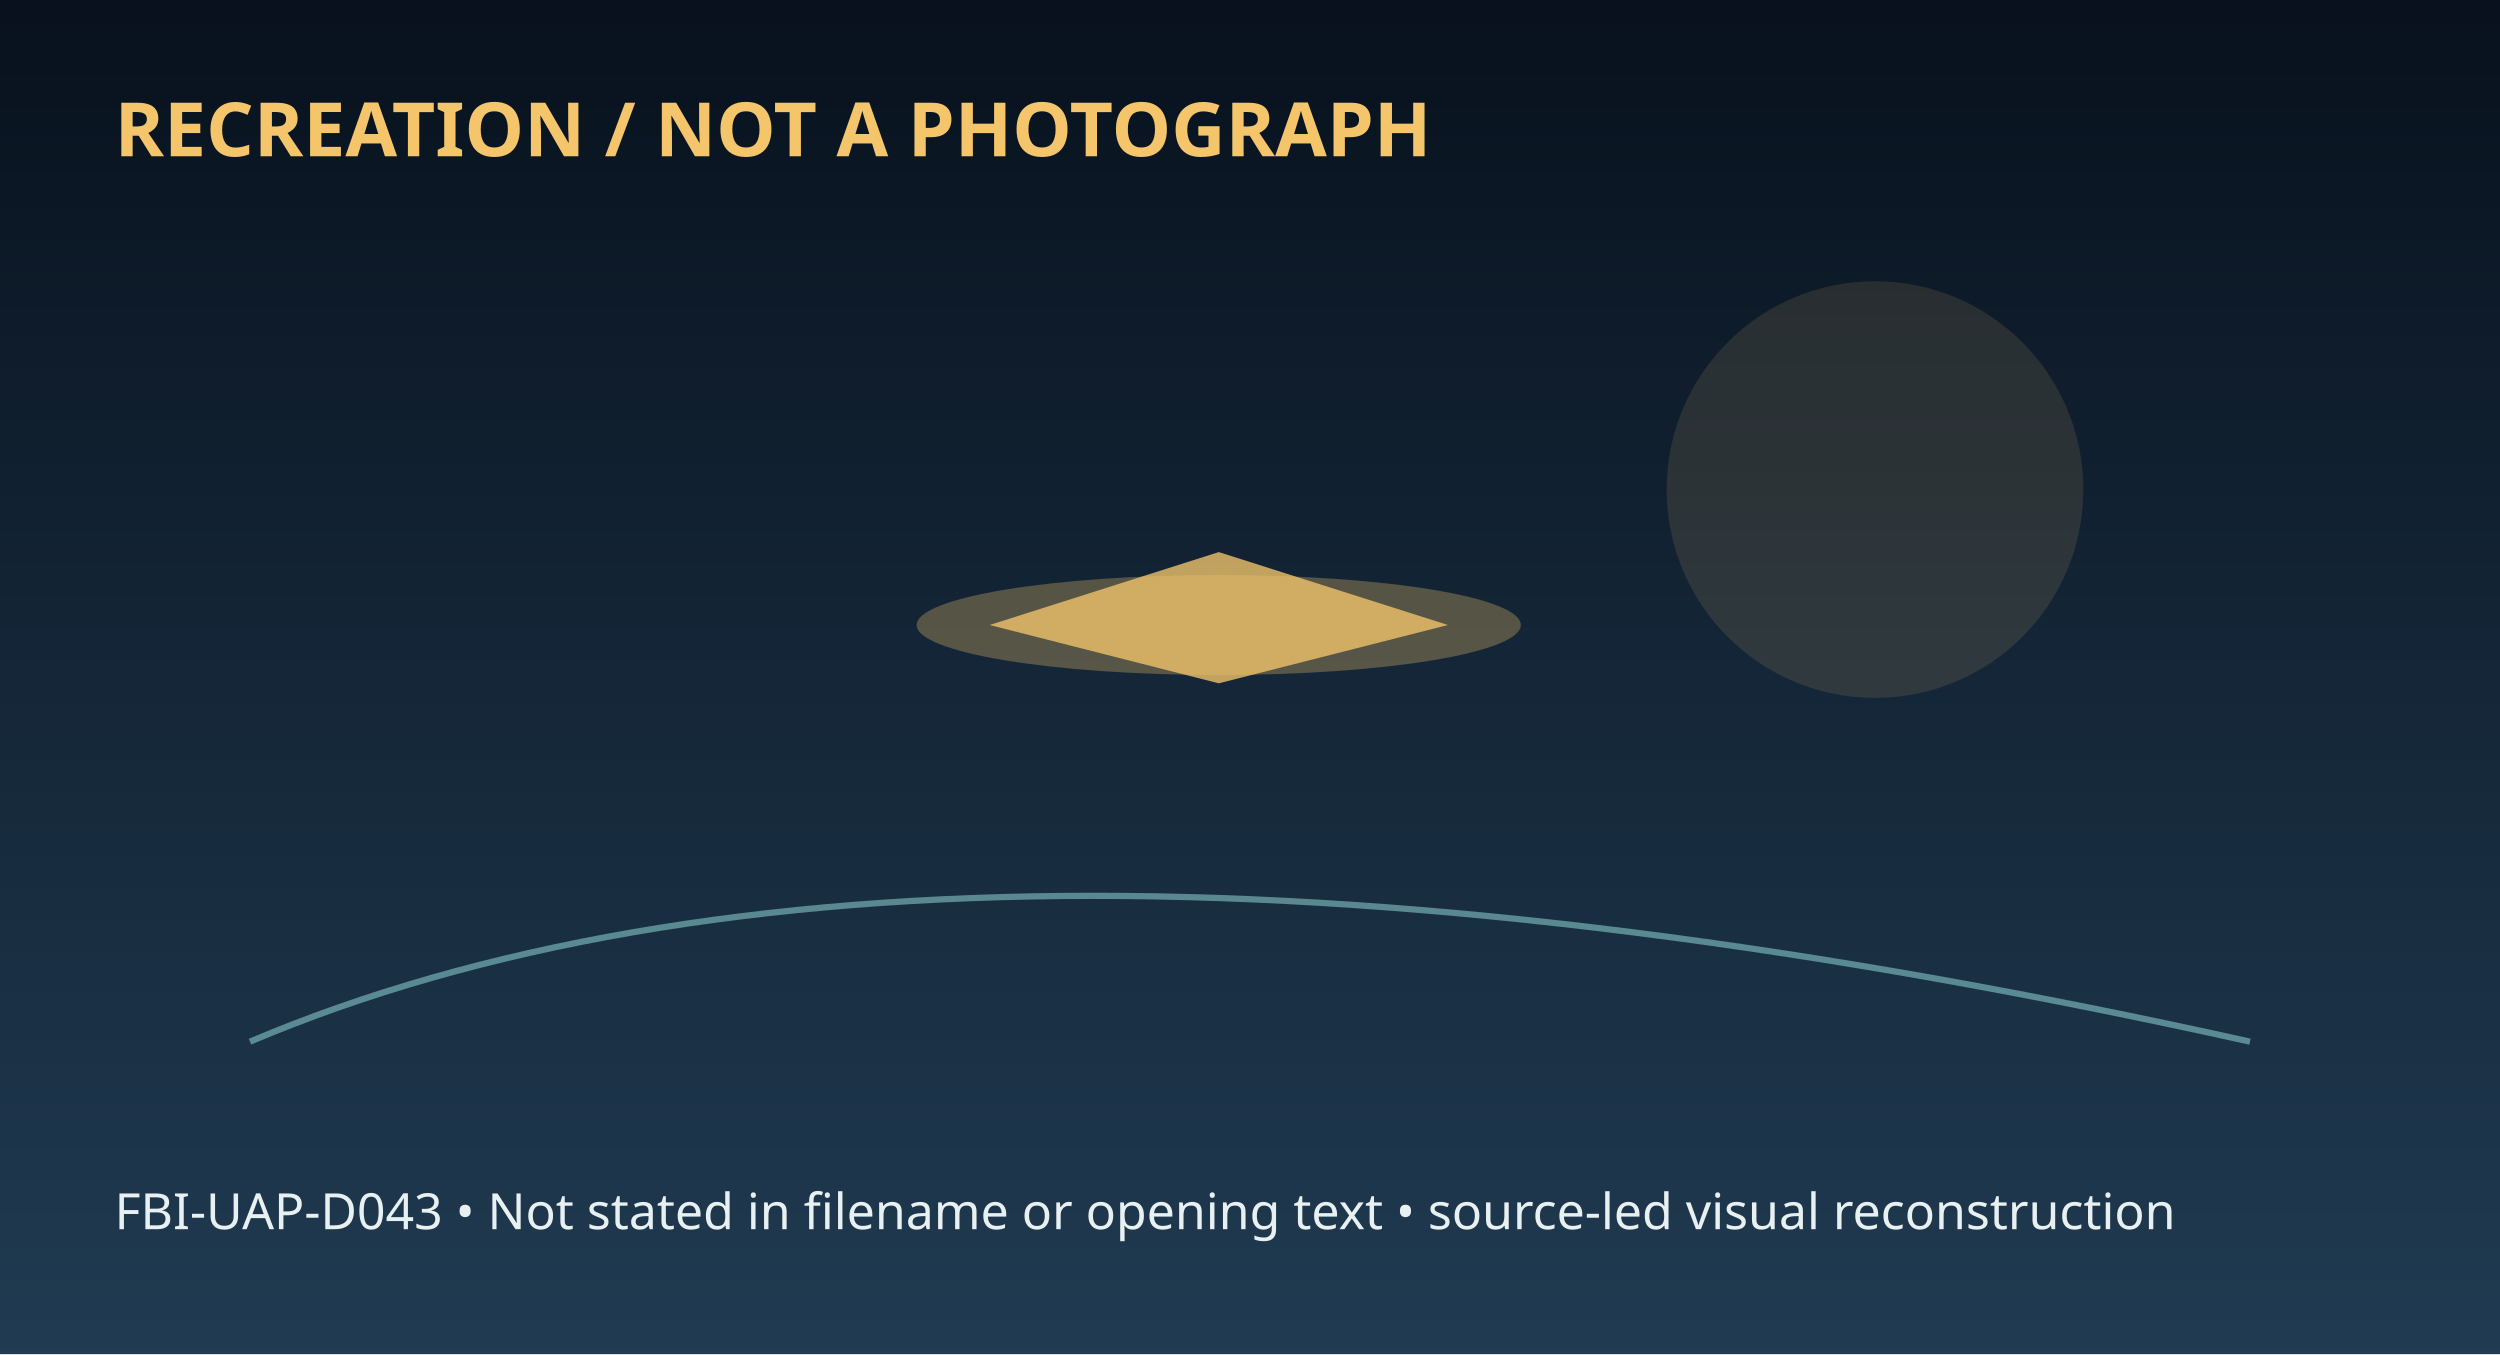
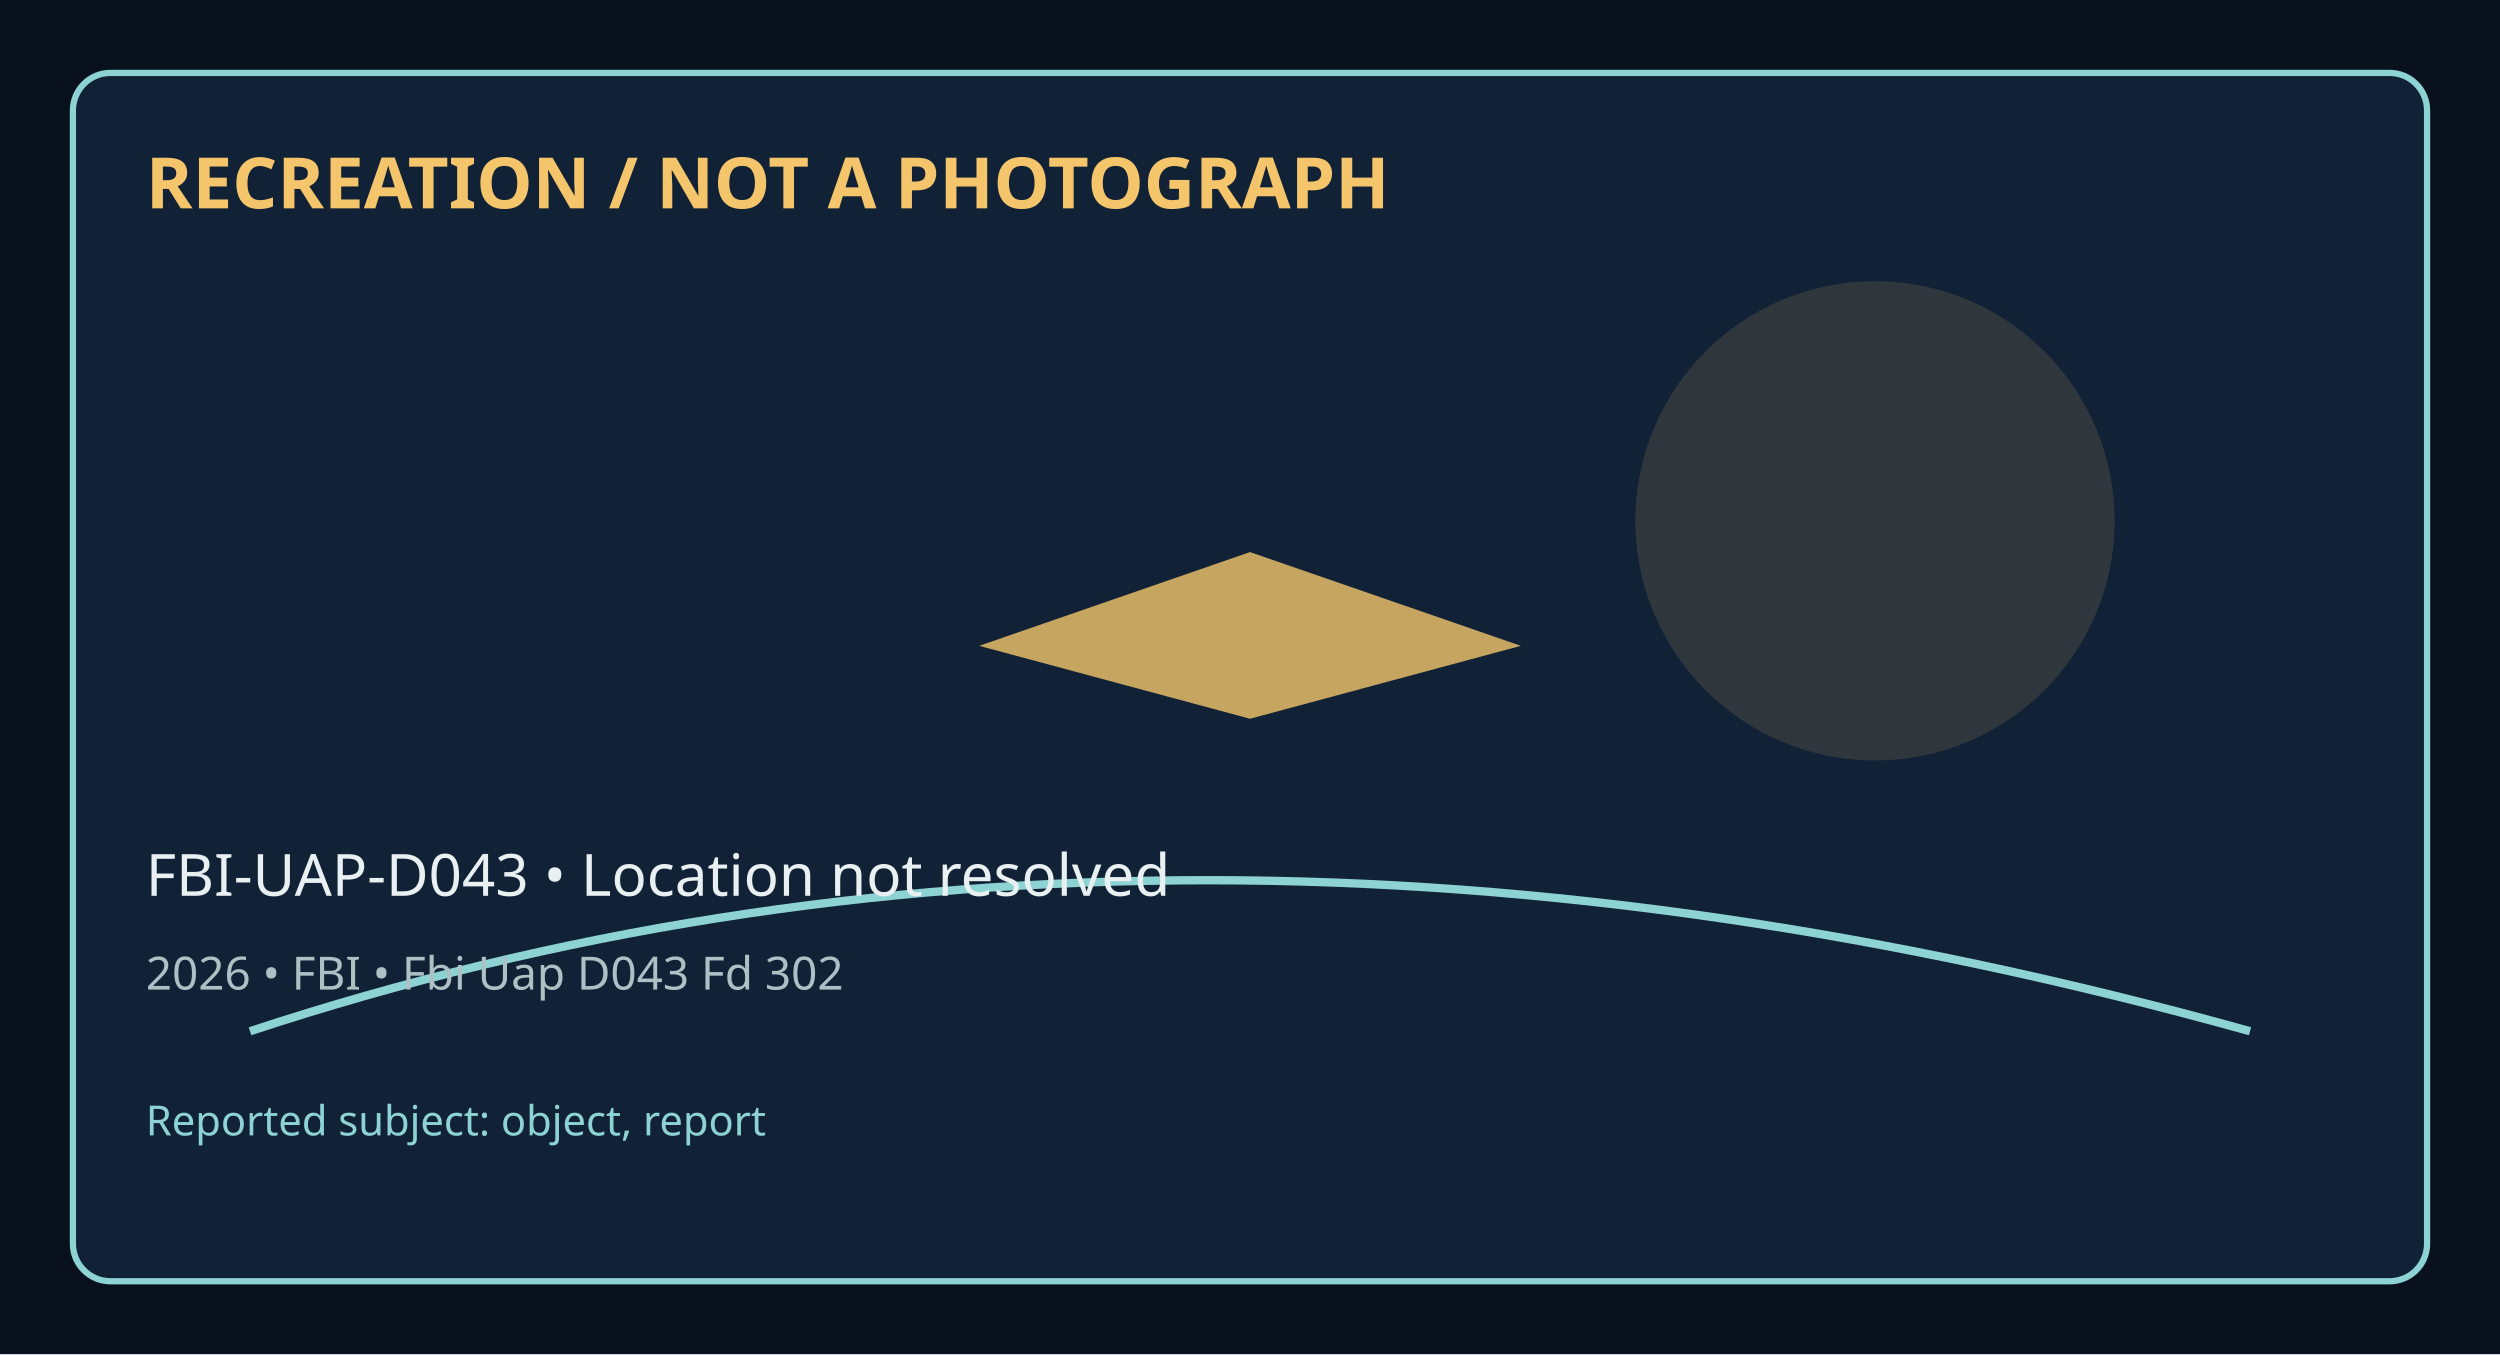
<svg xmlns="http://www.w3.org/2000/svg" viewBox="0 0 1200 650">
-   <defs>
-     <linearGradient id="g" x2="0" y2="1">
-       <stop stop-color="#08111d" />
-       <stop offset="1" stop-color="#203b52" />
-     </linearGradient>
-   </defs>
-   <rect width="1200" height="650" fill="url(#g)" />
-   <circle cx="900" cy="235" r="100" fill="#f4c56b" opacity=".12" />
-   <path d="M120 500 Q450 360 1080 500" fill="none" stroke="#8ed3d4" stroke-width="3" opacity=".55" />
-   <path d="M475 300 l110 -35 110 35 -110 28z" fill="#f4c56b" opacity=".78" />
-   <ellipse cx="585" cy="300" rx="145" ry="24" fill="#f4c56b" opacity=".3" />
-   <text x="55" y="75" fill="#f4c56b" font-family="sans-serif" font-size="36" font-weight="700">RECREATION / NOT A PHOTOGRAPH</text>
-   <text x="55" y="590" fill="#e8f0f2" font-family="sans-serif" font-size="24">FBI-UAP-D043 • Not stated in filename or opening text • source-led visual reconstruction</text>
+   <rect width="1200" height="650" fill="#08111d" />
+   <rect x="35" y="35" width="1130" height="580" rx="18" fill="#112236" stroke="#8ed3d4" stroke-width="3" />
+   <circle cx="900" cy="250" r="115" fill="#f4c56b" opacity=".13" />
+   <path d="M120 495 Q560 350 1080 495" fill="none" stroke="#8ed3d4" stroke-width="4" />
+   <path d="M470 310 L600 265 L730 310 L600 345 Z" fill="#f4c56b" opacity=".8" />
+   <text x="70" y="100" fill="#f4c56b" font-family="sans-serif" font-size="34" font-weight="700">RECREATION / NOT A PHOTOGRAPH</text>
+   <text x="70" y="430" fill="#e8f0f2" font-family="sans-serif" font-size="28">FBI-UAP-D043 • Location not resolved</text>
+   <text x="70" y="475" fill="#adc1c5" font-family="sans-serif" font-size="22">2026 • FBI • Fbi Uap D043 Fd 302</text>
+   <text x="70" y="545" fill="#8ed3d4" font-family="sans-serif" font-size="20">Reported subject: object, report</text>
</svg>
